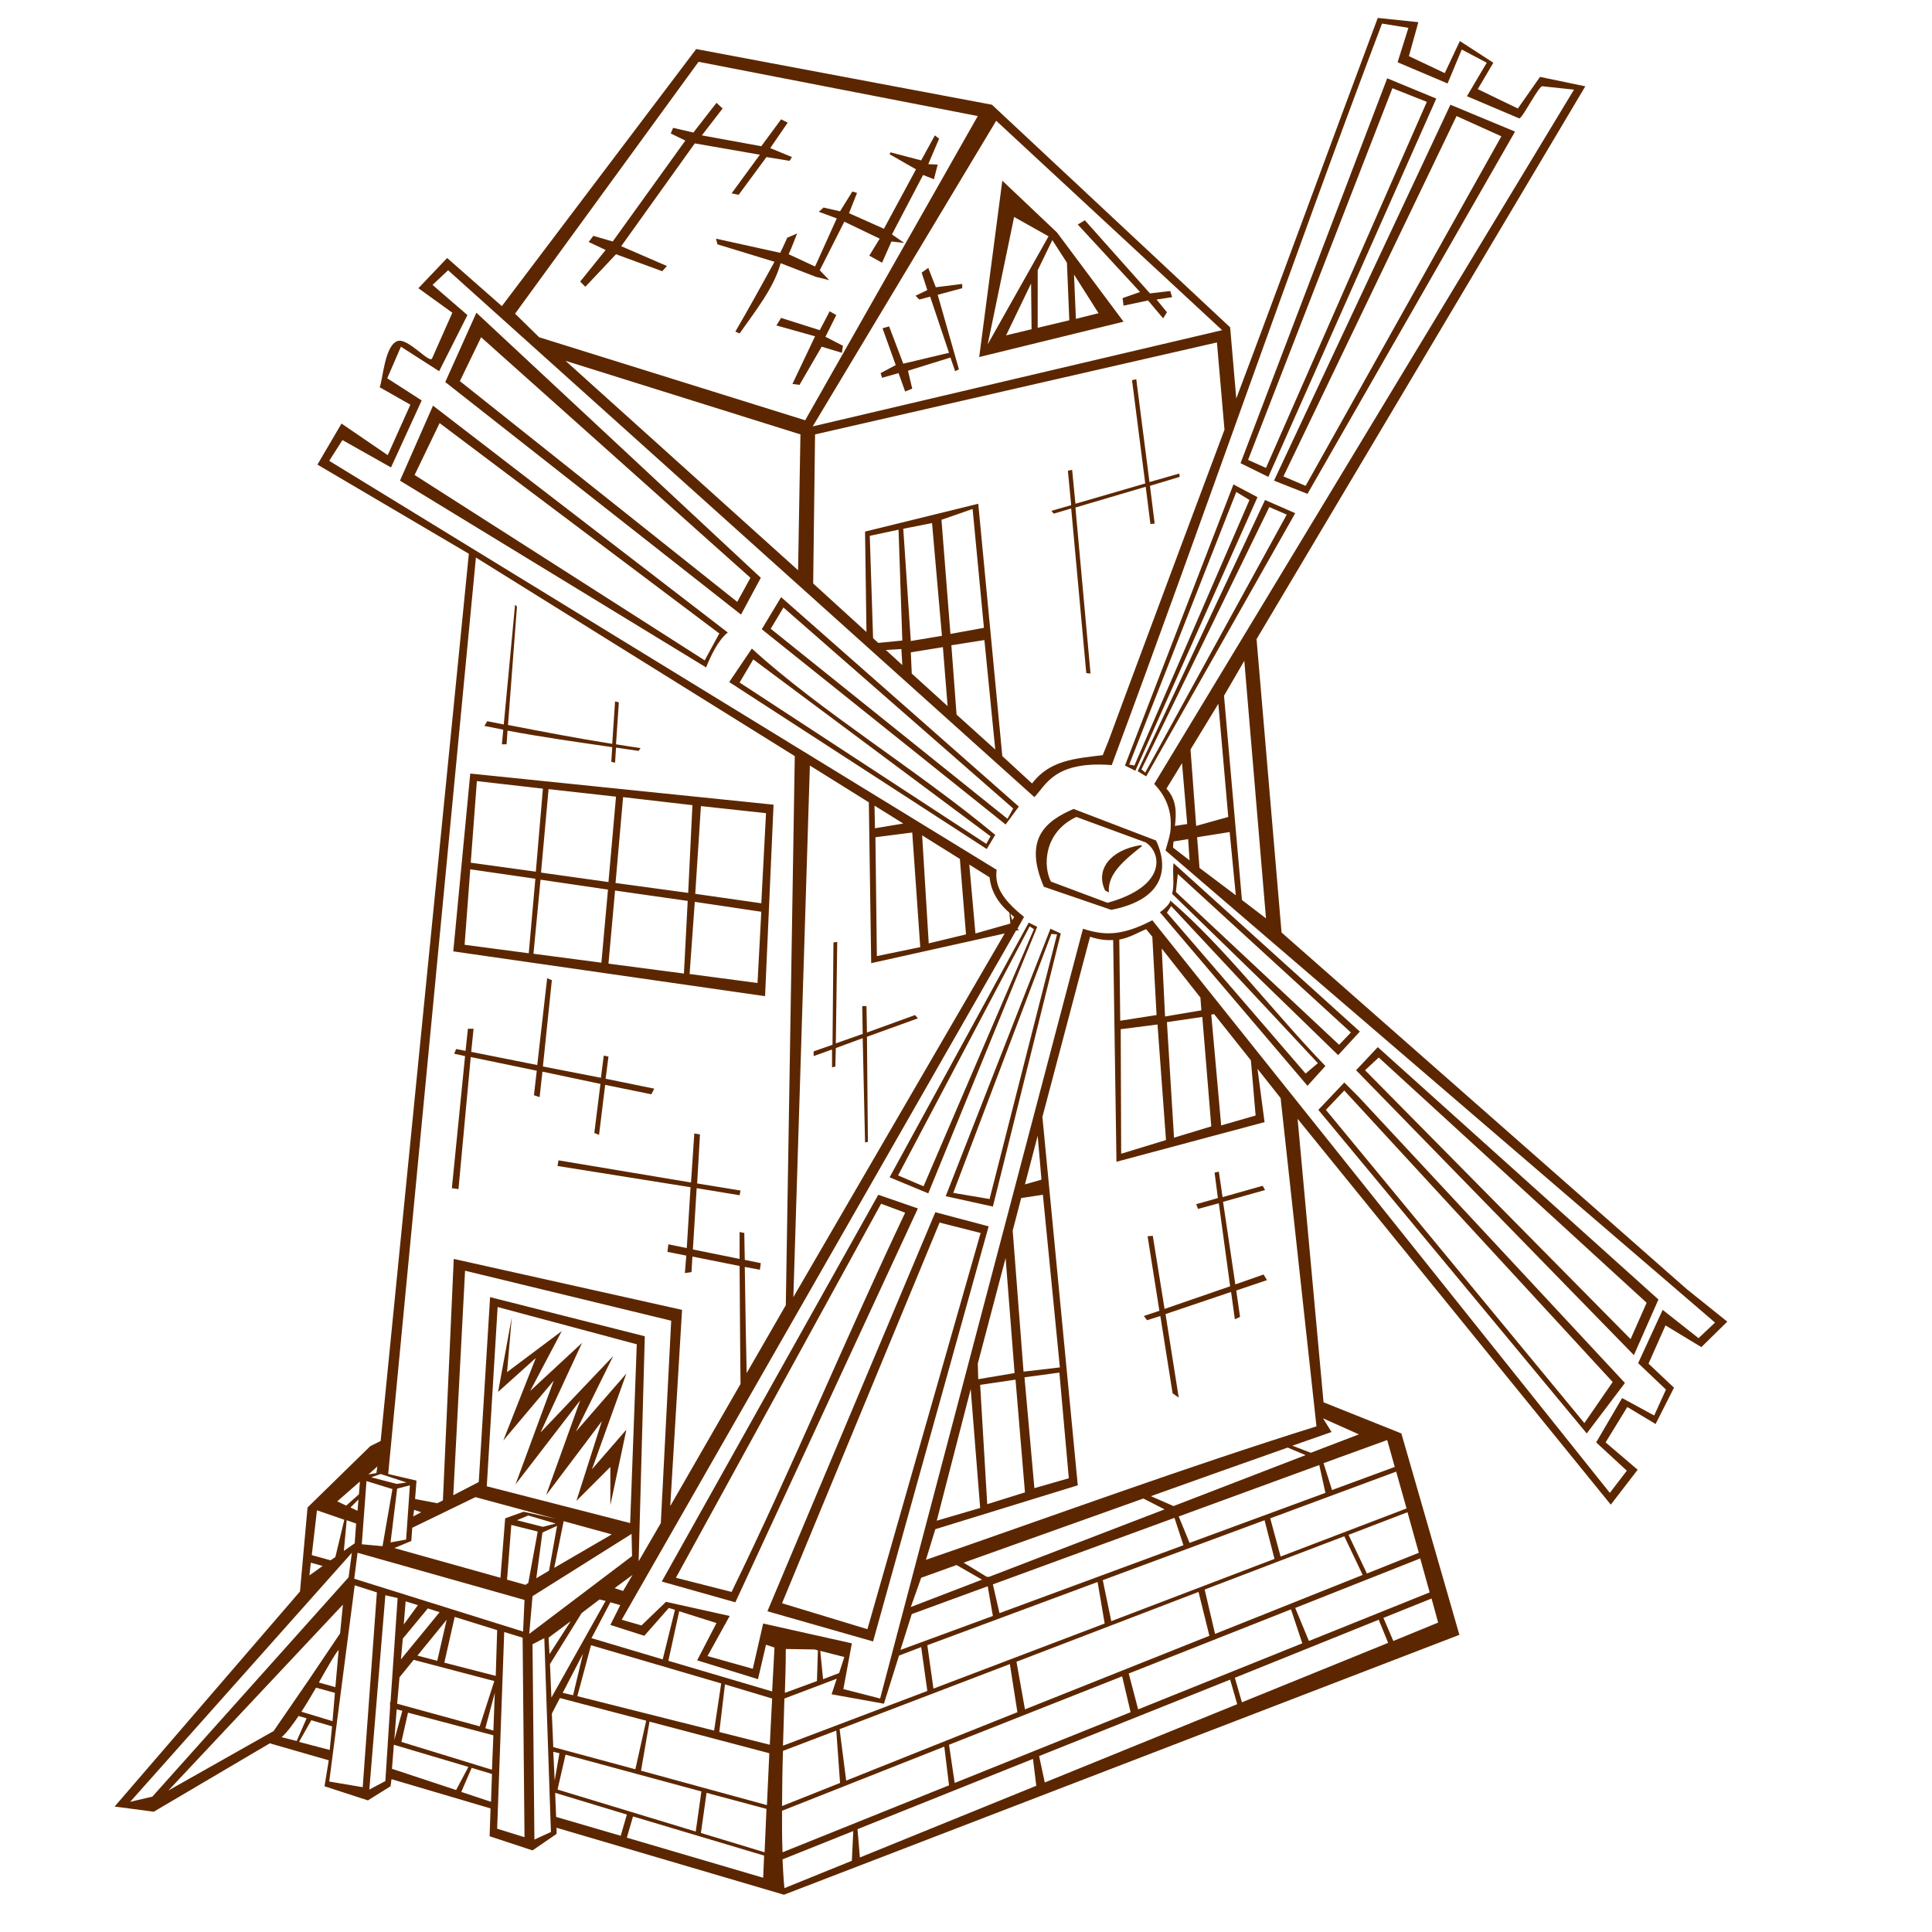
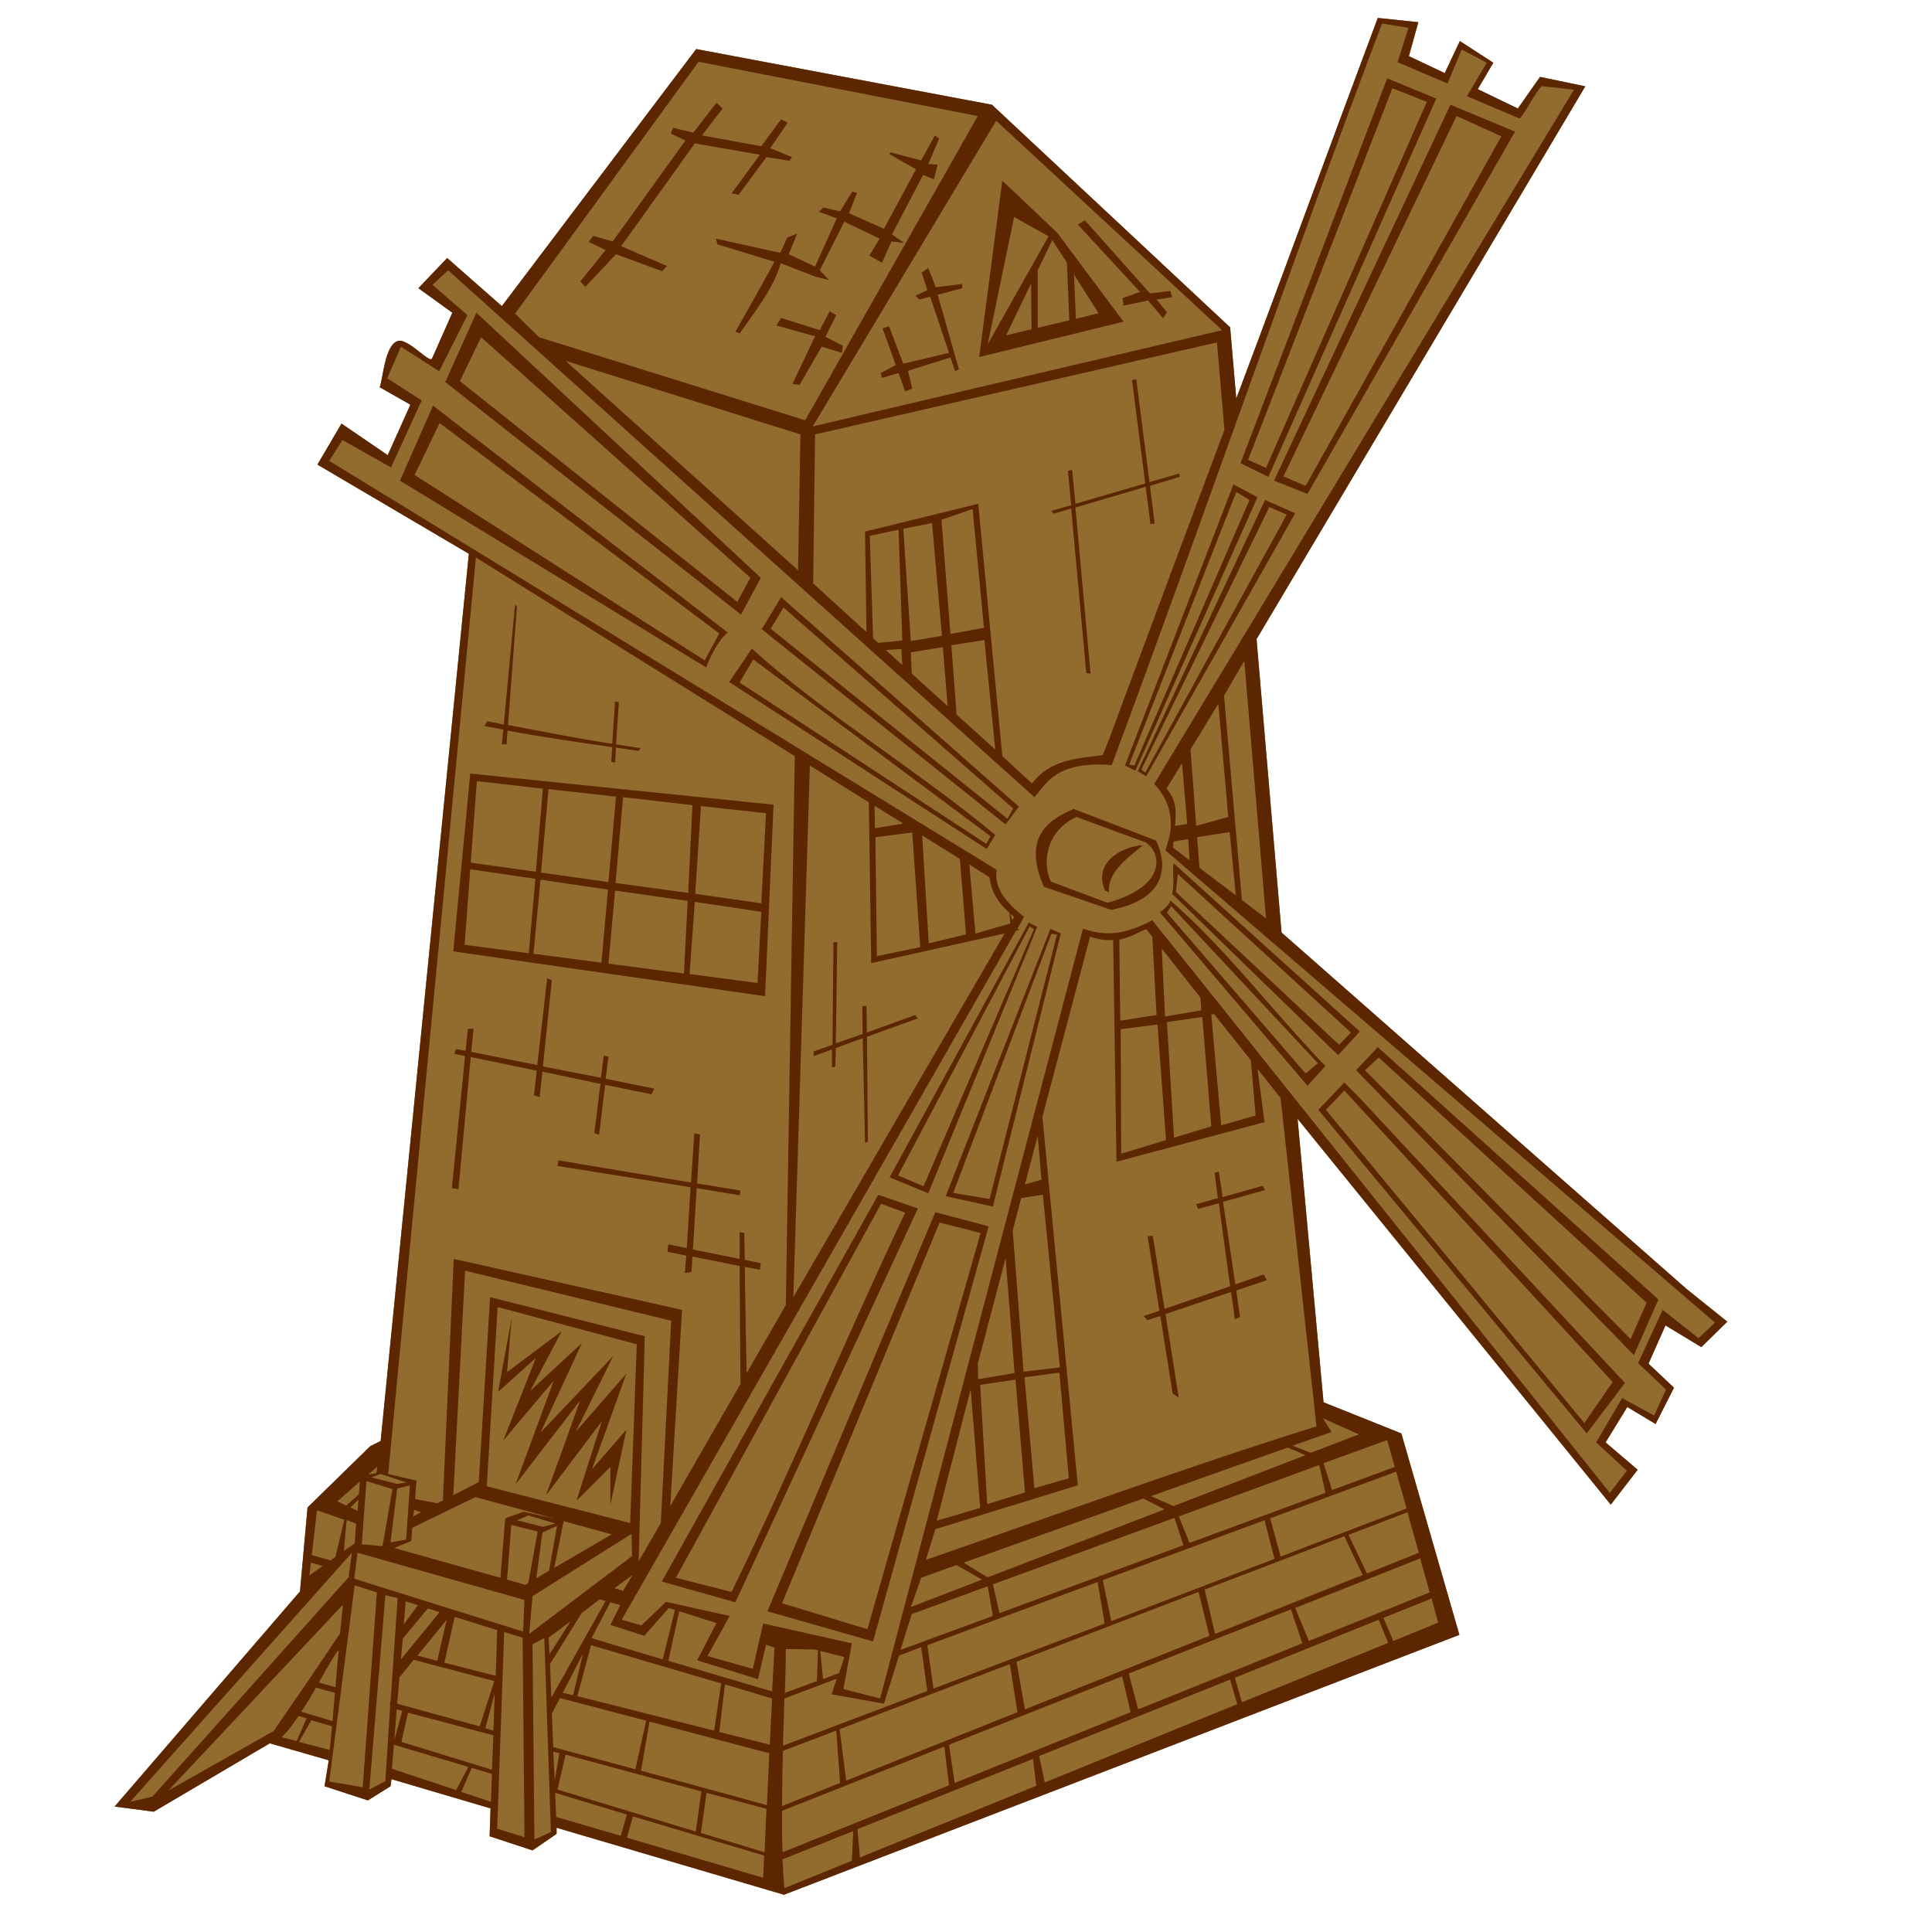
<svg xmlns="http://www.w3.org/2000/svg" xmlns:xlink="http://www.w3.org/1999/xlink" width="128" height="128" id="svg2" version="1.0">
  <defs id="defs4">
    <linearGradient id="linearGradient2338">
      <stop style="stop-color:#b1b1b1;stop-opacity:1;" offset="0" id="stop2340" />
      <stop style="stop-color:#e4e4e4;stop-opacity:1;" offset="1" id="stop2342" />
    </linearGradient>
    <linearGradient id="linearGradient2320">
      <stop style="stop-color:#6a3c1d;stop-opacity:1;" offset="0" id="stop2322" />
      <stop style="stop-color:#8f5127;stop-opacity:1;" offset="1" id="stop2324" />
    </linearGradient>
    <linearGradient id="linearGradient3049">
      <stop style="stop-color:#cfc7a9;stop-opacity:1;" offset="0" id="stop3051" />
      <stop style="stop-color:#eeebe0;stop-opacity:1;" offset="1" id="stop3053" />
    </linearGradient>
    <linearGradient id="linearGradient3332">
      <stop id="stop3334" offset="0" style="stop-color:#bb8f56;stop-opacity:1;" />
      <stop id="stop3336" offset="1" style="stop-color:#d1af63;stop-opacity:1;" />
    </linearGradient>
    <linearGradient xlink:href="#linearGradient2338" id="linearGradient3114" x1="59.382" y1="119.928" x2="85.801" y2="97.3" gradientUnits="userSpaceOnUse" />
    <linearGradient xlink:href="#linearGradient2338" id="linearGradient3118" x1="26.297" y1="103.721" x2="47.762" y2="121.946" gradientUnits="userSpaceOnUse" />
    <linearGradient xlink:href="#linearGradient2320" id="linearGradient3123" x1="35.805" y1="43.935" x2="51.546" y2="88.389" gradientUnits="userSpaceOnUse" />
    <linearGradient xlink:href="#linearGradient2320" id="linearGradient3129" x1="16.649" y1="110.616" x2="17.124" y2="111.092" gradientUnits="userSpaceOnUse" />
    <linearGradient xlink:href="#linearGradient2320" id="linearGradient3133" x1="14.746" y1="115.243" x2="21.405" y2="109.232" gradientUnits="userSpaceOnUse" />
    <linearGradient xlink:href="#linearGradient2320" id="linearGradient3139" x1="23.568" y1="107.632" x2="24.476" y2="107.676" gradientUnits="userSpaceOnUse" />
    <linearGradient xlink:href="#linearGradient2320" id="linearGradient3143" x1="25.211" y1="109.362" x2="26.205" y2="109.405" gradientUnits="userSpaceOnUse" />
    <linearGradient xlink:href="#linearGradient2320" id="linearGradient3147" x1="33.47" y1="111.784" x2="34.292" y2="111.827" gradientUnits="userSpaceOnUse" />
    <linearGradient xlink:href="#linearGradient2320" id="linearGradient3153" x1="35.546" y1="112.908" x2="35.805" y2="112.908" gradientUnits="userSpaceOnUse" />
    <linearGradient xlink:href="#linearGradient2320" id="linearGradient3157" x1="25.557" y1="102.054" x2="41.514" y2="102.054" gradientUnits="userSpaceOnUse" />
    <linearGradient xlink:href="#linearGradient2320" id="linearGradient3161" x1="27.286" y1="104.13" x2="26.941" y2="105.47" gradientUnits="userSpaceOnUse" />
    <linearGradient xlink:href="#linearGradient2320" id="linearGradient3165" x1="38.486" y1="105.557" x2="37.924" y2="104.649" gradientUnits="userSpaceOnUse" />
    <linearGradient xlink:href="#linearGradient2320" id="linearGradient3170" x1="27.2" y1="107.676" x2="28" y2="108.324" gradientUnits="userSpaceOnUse" />
    <linearGradient xlink:href="#linearGradient2320" id="linearGradient3174" x1="37.405" y1="108.973" x2="37.968" y2="109.427" gradientUnits="userSpaceOnUse" />
    <linearGradient id="linearGradient3098">
      <stop id="stop3100" offset="0" style="stop-color:#9e2612;stop-opacity:1;" />
      <stop id="stop3102" offset="1" style="stop-color:#bd5032;stop-opacity:1;" />
    </linearGradient>
    <linearGradient xlink:href="#linearGradient3098" id="linearGradient3290" x1="46.312" y1="11.875" x2="58.688" y2="30.438" gradientUnits="userSpaceOnUse" />
    <linearGradient xlink:href="#linearGradient2320" id="linearGradient3294" x1="43.062" y1="62.812" x2="35.062" y2="50" gradientUnits="userSpaceOnUse" />
    <linearGradient xlink:href="#linearGradient2320" id="linearGradient3298" x1="37.919" y1="93.794" x2="32.969" y2="86.281" gradientUnits="userSpaceOnUse" />
    <linearGradient xlink:href="#linearGradient2320" id="linearGradient3915" x1="65.875" y1="91.375" x2="81.241" y2="48.389" gradientUnits="userSpaceOnUse" />
    <linearGradient xlink:href="#linearGradient2320" id="linearGradient3919" x1="68.324" y1="81.643" x2="63.914" y2="98.768" gradientUnits="userSpaceOnUse" />
    <linearGradient xlink:href="#linearGradient2320" id="linearGradient3923" x1="80.605" y1="52.497" x2="77.232" y2="73.168" gradientUnits="userSpaceOnUse" />
    <linearGradient xlink:href="#linearGradient2320" id="linearGradient3927" x1="63.395" y1="43.589" x2="60.454" y2="61.319" gradientUnits="userSpaceOnUse" />
    <linearGradient xlink:href="#linearGradient3098" id="linearGradient3931" x1="60.849" y1="24.342" x2="72.53" y2="14.679" gradientUnits="userSpaceOnUse" />
    <linearGradient xlink:href="#linearGradient3098" id="linearGradient3935" x1="67.454" y1="17.126" x2="68.677" y2="18.074" gradientUnits="userSpaceOnUse" />
    <linearGradient xlink:href="#linearGradient2320" id="linearGradient3939" x1="68.31" y1="20.917" x2="73.937" y2="15.597" gradientUnits="userSpaceOnUse" />
    <linearGradient xlink:href="#linearGradient3332" id="linearGradient3947" x1="54.381" y1="100.384" x2="102.465" y2="10.612" gradientUnits="userSpaceOnUse" />
    <linearGradient xlink:href="#linearGradient3049" id="linearGradient3958" x1="43.75" y1="41.094" x2="46.875" y2="35.781" gradientUnits="userSpaceOnUse" />
    <linearGradient xlink:href="#linearGradient2320" id="linearGradient3962" x1="72.188" y1="55.375" x2="71.438" y2="57.562" gradientUnits="userSpaceOnUse" />
    <linearGradient xlink:href="#linearGradient3049" id="linearGradient3985" x1="58.307" y1="81.898" x2="63.37" y2="84.828" gradientUnits="userSpaceOnUse" />
    <linearGradient xlink:href="#linearGradient3049" id="linearGradient3996" x1="89.433" y1="74.596" x2="92.47" y2="72.145" gradientUnits="userSpaceOnUse" />
    <linearGradient xlink:href="#linearGradient3049" id="linearGradient4007" x1="83.73" y1="28.601" x2="87.359" y2="30.626" gradientUnits="userSpaceOnUse" />
    <linearGradient xlink:href="#linearGradient2320" id="linearGradient4011" x1="29.5" y1="89.625" x2="40.75" y2="101.625" gradientUnits="userSpaceOnUse" />
-     <filter id="filter4106">
-       <feGaussianBlur stdDeviation="1.563" id="feGaussianBlur4108" />
-     </filter>
  </defs>
+   <path d="m 91.281,1.188 c -2.983,7.965 -6.377,17.259 -9.375,25.219 L 81.5,21.688 65.719,6.938 46.125,3.25 33.25,20.281 l -3.625,-3.188 -1.906,2 2.25,1.625 L 28.625,23.75 c -0.17,0.357 -1.599,-1.38 -2.281,-1.156 -0.857,0.281 -0.974,2.532 -1.188,3.062 l 2.031,1.156 -1.5,3.344 -3.062,-2.094 -1.594,2.719 10.031,5.906 -5.844,58.781 -0.688,0.344 -4.156,4.062 -0.5,5.562 -12.281,14.25 2.594,0.344 7.688,-4.531 3.906,1.125 -0.281,1.719 2.875,0.938 1.5,-0.938 0.062,-0.469 6.562,1.938 -0.062,1.844 2.844,0.938 L 36.875,121.5 v -0.406 l 15.062,4.438 44.75,-17.219 -3.844,-13.344 -5.156,-2.062 -1.719,-18.781 20.75,25.562 1.781,-2.312 -2.125,-1.812 1.438,-2.344 1.875,1.125 1.219,-2.406 -1.688,-1.594 1.125,-2.531 2.375,1.438 1.719,-1.688 -2.688,-2.156 -26.844,-23.625 -1.656,-19.438 21.781,-36.625 -3,-0.625 -1.469,2.094 -2.656,-1.281 1.031,-1.75 -2.219,-1.438 -1,2.125 -2.375,-1.125 0.625,-2.25 z" style="fill:#926b2e;fill-opacity:1" id="path2" />
  <g id="layer1">
    <path style="fill:#5c2700;fill-opacity:1;fill-rule:evenodd;stroke:none;stroke-width:1px;stroke-linecap:butt;stroke-linejoin:miter;stroke-opacity:1" d="M 91.281,1.188 C 88.298,9.153 84.905,18.446 81.906,26.406 L 81.5,21.688 L 65.719,6.938 L 46.125,3.25 L 33.25,20.281 L 29.625,17.094 L 27.719,19.094 L 29.969,20.719 L 28.625,23.75 C 28.455,24.107 27.026,22.37 26.344,22.594 C 25.486,22.875 25.37,25.126 25.156,25.656 L 27.188,26.812 L 25.688,30.156 L 22.625,28.062 L 21.031,30.781 L 31.062,36.688 L 25.219,95.469 L 24.531,95.812 L 20.375,99.875 L 19.875,105.438 L 7.594,119.688 L 10.188,120.031 L 17.875,115.5 L 21.781,116.625 L 21.5,118.344 L 24.375,119.281 L 25.875,118.344 L 25.938,117.875 L 32.5,119.812 L 32.438,121.656 L 35.281,122.594 L 36.875,121.5 L 36.875,121.094 L 51.938,125.531 L 96.688,108.312 L 92.844,94.969 L 87.688,92.906 L 85.969,74.125 L 106.719,99.688 L 108.5,97.375 L 106.375,95.562 L 107.812,93.219 L 109.688,94.344 L 110.906,91.938 L 109.219,90.344 L 110.344,87.812 L 112.719,89.25 L 114.438,87.562 L 111.75,85.406 L 84.906,61.781 L 83.25,42.344 L 105.031,5.719 L 102.031,5.094 L 100.562,7.188 L 97.906,5.906 L 98.938,4.156 L 96.719,2.719 L 95.719,4.844 L 93.344,3.719 L 93.969,1.469 L 91.281,1.188 z M 91.562,1.562 L 93.312,1.844 L 92.594,4.125 L 95.906,5.531 L 96.844,3.281 L 98.5,4.156 L 97.188,6.375 L 100.656,7.844 C 100.859,7.87 102.016,5.528 102.219,5.719 L 104.281,5.938 L 76.469,51.938 C 77.119,52.617 77.626,53.537 77.562,54.781 C 77.555,55.327 77.353,55.825 77.219,56.344 L 113.625,87.625 L 112.531,88.656 L 110.156,86.781 L 108.531,90.312 L 110.375,92.062 L 109.594,93.781 L 107.469,92.625 L 105.75,95.562 L 107.781,97.438 L 106.656,98.906 L 76.344,60.969 C 74.274,62.055 73.099,61.966 71.75,61.531 L 58.312,112.531 L 55.875,111.906 L 56.438,108.875 L 50.562,107.562 L 49.875,110.562 L 46.875,109.719 L 48.344,107.062 L 44.125,106.125 L 42.5,107.688 L 41.188,107.312 L 67.312,61.656 L 67.5,61.625 L 67.5,61.594 L 67.406,61.531 L 67.844,60.75 C 66.634,59.761 65.855,58.859 66.031,57.625 L 21.812,30.531 L 22.688,29.156 L 25.906,30.969 L 27.938,26.531 L 25.656,25.062 L 26.562,22.969 L 29.094,24.594 L 30.969,20.875 L 28.656,18.875 L 29.688,17.906 L 68.531,52.812 C 69.307,52.01 69.844,50.397 73.656,50.688 C 79.56,34.848 85.568,17.369 91.562,1.562 z M 46.281,4.094 L 64.781,7.688 L 53.344,27.844 L 35.719,22.344 L 34.125,20.781 L 46.281,4.094 z M 91.906,5.188 L 82.188,30.688 L 84.031,31.594 L 95.156,6.531 L 91.906,5.188 z M 92.25,5.844 L 94.531,6.75 L 83.875,31 L 82.688,30.469 L 92.25,5.844 z M 47.469,6.812 L 45.938,8.781 L 44.594,8.469 L 44.438,8.844 L 45.406,9.312 L 40.594,16 L 39.312,15.625 L 39,16.031 L 40.125,16.562 L 38.438,18.656 L 38.781,19 L 40.812,16.844 L 43.875,17.969 L 44.188,17.625 L 41.156,16.312 L 46.031,9.5 L 50.344,10.25 L 48.469,12.812 L 48.938,12.906 L 50.781,10.406 L 52.312,10.656 L 52.469,10.406 L 51.031,9.812 L 52.188,8.125 L 51.75,7.906 L 50.438,9.688 L 46.5,8.969 L 47.875,7.188 L 47.469,6.812 z M 96.094,6.938 L 84.406,31.844 L 86.625,32.719 L 100.375,8.719 L 96.094,6.938 z M 96.5,7.688 L 99.469,9.031 L 86.5,32.188 L 85.031,31.562 L 96.5,7.688 z M 66,8 L 80.969,21.875 L 53.844,28.25 L 66,8 z M 61.938,8.969 L 61.031,10.625 L 59,10.094 L 58.938,10.219 L 60.688,11.219 L 58.562,15.156 L 56.25,14.125 L 56.781,12.781 L 56.469,12.688 L 55.656,14 L 54.562,13.75 L 54.25,14.031 L 55.438,14.469 L 54,17.656 L 52.25,16.844 C 52.397,16.559 52.719,15.679 52.812,15.469 L 52.156,15.75 C 52.054,15.98 51.878,16.381 51.688,16.75 L 47.438,15.812 L 47.531,16.188 L 51.312,17.344 C 50.517,18.796 49.555,20.539 48.719,21.969 L 49,22.094 C 50.007,20.646 51.262,19.109 51.719,17.438 L 54.062,18.344 L 54.938,18.562 L 54.312,17.906 L 55.938,14.688 L 58.281,15.812 L 57.594,16.938 L 58.438,17.406 L 59.062,16 L 59.906,16.094 L 59.094,15.531 L 61.156,11.594 L 61.875,11.875 L 62.125,10.906 L 61.5,10.875 L 62.219,9.188 L 61.938,8.969 z M 66.406,11.969 L 64.875,23.656 L 74.438,21.312 L 70.031,15.406 L 66.406,11.969 z M 67.188,14.375 L 69.469,15.656 L 65.438,22.812 L 67.188,14.375 z M 71.875,14.594 L 71.406,14.875 L 75.531,19.344 L 74.375,19.75 L 74.438,20.25 L 76.062,19.906 L 77.062,21.094 L 77.312,20.688 L 76.625,19.844 L 77.656,19.688 L 77.531,19.281 L 76.188,19.438 L 71.875,14.594 z M 69.719,15.906 L 70.688,17.406 L 70.688,17.438 L 70.844,21.219 L 68.75,21.719 L 68.75,17.906 L 69.719,15.906 z M 61.5,17.75 L 61.062,18.062 L 61.438,19.219 L 60.656,19.594 L 60.906,19.844 L 61.625,19.656 L 62.875,23.375 L 59.844,24.094 L 58.906,21.625 L 58.469,21.75 L 59.344,24.188 L 58.344,24.719 L 58.438,25.031 L 59.531,24.719 L 59.969,25.938 L 60.438,25.75 L 60.156,24.562 L 62.969,23.688 L 63.281,24.594 L 63.531,24.469 L 62.125,19.531 L 63.75,19.094 L 63.75,18.812 L 62,19.031 L 61.5,17.75 z M 71.156,18.188 L 72.781,20.75 L 71.281,21.125 L 71.156,18.188 z M 68.312,18.781 L 68.344,21.812 L 66.656,22.219 L 68.312,18.781 z M 54.969,20.625 L 54.312,21.875 L 51.75,21.062 L 51.438,21.562 L 54,22.281 L 52.5,25.438 L 52.969,25.5 L 54.438,22.969 L 55.781,23.375 L 55.844,22.906 L 54.688,22.312 L 55.406,20.875 L 54.969,20.625 z M 31.562,20.719 L 29.5,25.312 L 49.094,40.719 L 50.406,38.281 L 31.562,20.719 z M 31.875,22.344 L 49.719,38.281 L 48.844,39.875 L 30.469,25.25 L 31.875,22.344 z M 80.625,22.688 L 81.125,28.469 C 79.116,33.82 77.119,39.197 75.594,43.281 C 74.745,45.552 74.035,47.477 73.531,48.844 C 73.346,49.348 73.189,49.684 73.062,50.031 C 71.2,50.255 69.539,50.372 68.375,51.906 L 66.406,50.094 L 64.812,33.375 L 57.312,35.219 L 57.406,41.875 L 53.875,38.656 L 54,28.781 L 80.625,22.688 z M 37.469,23.906 L 53.031,28.781 L 52.875,37.781 L 37.469,23.906 z M 75.281,25.125 L 75,25.188 L 75.875,32.031 L 71.25,33.375 L 71.031,31.125 L 70.75,31.188 L 70.969,33.469 L 69.656,33.844 L 69.812,34.031 L 70.969,33.688 L 71.969,44.594 L 72.25,44.625 L 71.25,33.625 L 75.906,32.25 L 76.219,34.719 L 76.5,34.688 L 76.188,32.188 L 78.156,31.594 L 78.125,31.375 L 76.156,31.938 L 75.281,25.125 z M 28.688,26.875 L 26.5,31.844 L 46.781,44.219 C 47.106,43.422 47.582,42.405 48.219,41.906 L 28.688,26.875 z M 29.125,28.031 L 47.656,41.969 L 46.688,43.75 L 27.469,31.469 L 29.125,28.031 z M 81.719,32.094 L 74.531,50.719 L 75.219,51.062 L 83.312,32.938 L 81.719,32.094 z M 81.906,32.594 L 82.781,33.125 L 75.156,50.719 L 74.812,50.656 L 81.906,32.594 z M 83.812,33.125 L 75.375,51.094 L 75.938,51.438 L 85.812,34 L 83.812,33.125 z M 84.094,33.594 L 85.25,34.094 L 75.875,51.188 L 75.625,50.969 L 84.094,33.594 z M 64.438,33.719 L 65.188,41.594 L 62.969,42 L 62.375,34.438 L 64.438,33.719 z M 61.75,34.656 L 62.406,42.125 L 60.344,42.469 L 59.844,35.031 L 61.75,34.656 z M 59.531,35.094 L 59.781,42.438 L 58.188,42.594 L 57.844,42.281 L 57.625,35.5 L 59.531,35.094 z M 31.531,36.938 L 52.656,50.094 L 52.062,86.469 L 49.469,90.969 C 49.437,89.648 49.381,86.786 49.344,83.938 L 50.344,84.125 L 50.406,83.688 L 49.344,83.469 C 49.337,82.907 49.312,82.107 49.312,81.688 L 49,81.625 C 49,82.128 48.997,82.701 49,83.406 L 45.906,82.781 L 46.156,78.719 L 49,79.188 L 49.062,78.875 L 46.188,78.406 L 46.375,75.156 L 46,75.094 L 45.781,78.344 L 37,76.875 L 36.938,77.25 L 45.75,78.656 L 45.5,82.688 L 44.281,82.438 L 44.219,82.938 L 45.469,83.188 L 45.375,84.344 L 45.812,84.281 L 45.875,83.25 L 49,83.875 C 49.015,87.117 49.058,91.119 49.062,91.688 L 44.406,99.781 L 45.188,86.781 L 30.062,83.406 L 29.344,99.406 L 28.969,99.594 L 27.5,99.312 L 27.594,98.094 L 25.719,97.656 L 31.531,36.938 z M 51.75,39.562 L 50.469,41.688 L 66.625,54.625 L 67.5,53.438 L 51.75,39.562 z M 34.125,40.062 L 33.375,48 C 33.012,47.93 32.641,47.85 32.281,47.781 L 32.094,48.094 C 32.511,48.182 32.925,48.263 33.344,48.344 L 33.25,49.312 L 33.562,49.312 L 33.625,48.406 C 35.923,48.839 38.246,49.166 40.562,49.5 L 40.5,50.469 L 40.75,50.531 L 40.812,49.531 C 41.312,49.603 41.813,49.676 42.312,49.75 L 42.438,49.562 C 41.898,49.491 41.357,49.396 40.812,49.312 L 41,46.531 L 40.75,46.469 L 40.562,49.281 C 38.259,48.922 35.939,48.47 33.656,48.031 L 34.25,40.188 L 34.125,40.062 z M 51.906,40.25 L 67.125,53.562 L 66.75,54.25 L 51.062,41.656 L 51.906,40.25 z M 65.219,42.406 L 65.938,49.656 L 63.375,47.344 L 63.031,42.75 L 65.219,42.406 z M 62.469,42.875 L 62.781,46.781 L 60.406,44.625 L 60.344,43.219 L 62.469,42.875 z M 49.812,42.969 L 48.312,45.188 L 65.375,56.25 L 65.938,55.312 C 60.765,51.008 54.353,47.122 49.812,42.969 z M 59.719,43 L 59.781,44.062 L 58.688,43.062 L 59.719,43 z M 49.906,43.688 L 65.625,55.406 L 65.344,55.906 L 49,45.219 L 49.906,43.688 z M 82.438,43.781 L 83.875,60.844 L 82.281,59.625 L 81.094,46.094 L 82.438,43.781 z M 80.719,46.625 L 81.375,54.125 L 79.25,54.719 L 78.875,49.656 L 80.719,46.625 z M 78.312,50.562 L 78.656,54.594 L 77.844,54.719 C 77.942,53.869 77.966,52.99 77.281,52.25 L 78.312,50.562 z M 53.656,50.719 L 57.562,53.156 L 57.719,63.812 L 66.562,61.844 L 52.562,85.938 L 53.656,50.719 z M 31.156,51.25 L 30.031,63.031 L 50.688,66 L 51.25,53.312 L 31.156,51.25 z M 31.594,51.75 L 35.969,52.25 L 35.5,57.75 L 31.188,57.156 L 31.594,51.75 z M 36.344,52.281 L 40.812,52.781 L 40.312,58.438 L 35.844,57.812 L 36.344,52.281 z M 41.281,52.812 L 45.875,53.344 L 45.594,59.156 L 40.781,58.5 L 41.281,52.812 z M 57.938,53.375 L 59.844,54.562 L 57.969,54.875 L 57.938,53.375 z M 46.438,53.406 L 50.75,53.875 L 50.438,59.844 L 46.062,59.219 L 46.438,53.406 z M 71.125,53.594 C 69.303,54.387 67.783,55.55 69.156,58.75 L 73.625,60.281 C 77.38,59.538 77.346,57.279 76.594,55.688 L 71.125,53.594 z M 71.312,54.125 L 75.906,55.812 C 76.993,56.529 77.294,58.731 73.375,59.812 L 69.625,58.406 C 69.087,57.358 69.167,55.128 71.312,54.125 z M 81.469,55.125 L 81.875,59.312 L 79.469,57.5 L 79.312,55.469 L 81.469,55.125 z M 60.438,55.156 L 60.969,62.75 L 58.094,63.344 L 58,55.469 L 60.438,55.156 z M 61.094,55.344 L 63.594,56.906 L 64,61.906 L 61.531,62.5 L 61.094,55.344 z M 78.719,55.594 L 78.812,57 L 77.719,56.156 C 77.715,56.029 77.74,55.885 77.75,55.75 L 78.719,55.594 z M 75.531,56 C 73.519,56.334 72.563,57.651 73.219,59 L 73.469,59.125 C 73.354,57.881 74.53,56.957 75.688,56.031 L 75.531,56 z M 77.75,57.188 C 77.664,57.917 77.826,58.572 77.656,59.219 L 88.656,69.906 L 90.094,68.344 L 77.75,57.188 z M 64.219,57.281 L 65.562,58.125 C 65.64,58.915 66.017,59.727 66.875,60.469 L 66.938,61.188 L 64.625,61.844 L 64.219,57.281 z M 31.156,57.594 L 35.469,58.219 L 35.031,63.156 L 30.781,62.594 L 31.156,57.594 z M 78.031,57.906 L 89.5,68.406 L 88.719,69.219 L 77.906,59.094 L 78.031,57.906 z M 35.812,58.281 L 40.281,58.938 L 39.844,63.781 L 35.344,63.188 L 35.812,58.281 z M 40.75,59 L 45.562,59.688 L 45.312,64.5 L 40.312,63.844 L 40.75,59 z M 77.531,59.656 C 77.558,59.829 77.143,60.239 76.844,60.438 L 86.625,71.938 L 87.812,70.625 C 84.352,67.057 81.234,62.85 77.531,59.656 z M 46.031,59.75 L 50.438,60.406 L 50.188,65.125 L 45.688,64.531 L 46.031,59.75 z M 77.594,60.031 L 87.312,70.438 L 86.5,71.125 L 77.312,60.469 L 77.594,60.031 z M 66.938,60.531 C 67.024,60.604 67.091,60.679 67.188,60.75 L 67.062,60.969 L 66.938,60.531 z M 68.156,61.125 L 58.938,78 L 61.5,79.062 L 68.719,61.406 L 68.156,61.125 z M 68.219,61.375 L 68.5,61.562 L 61.188,78.594 L 59.5,77.875 L 68.219,61.375 z M 69.594,61.531 L 62.656,79.25 L 65.781,79.938 L 70.281,61.844 L 69.594,61.531 z M 75.938,61.562 L 76.344,62.062 L 76.625,67.25 L 74.219,67.625 L 74.156,62.25 C 74.878,62.118 75.399,61.771 75.938,61.562 z M 69.656,61.875 L 70.031,61.906 L 65.562,79.438 L 63.156,79.031 L 69.656,61.875 z M 72.219,62.062 C 72.824,62.267 73.32,62.303 73.75,62.281 L 73.969,76.969 L 83.781,74.344 L 83.312,70.812 L 84.844,72.75 L 87.219,94.5 C 78.521,97.221 69.955,100.367 61.344,103.344 L 61.969,101.312 L 71.406,98.406 L 69.062,74 L 72.219,62.062 z M 55.469,62.406 L 55.219,62.438 L 55.156,69.219 L 53.906,69.656 L 53.906,69.969 L 55.125,69.531 L 55.125,70.719 L 55.344,70.656 L 55.375,69.438 L 57.156,68.781 L 57.312,75.688 L 57.5,75.656 L 57.438,68.688 L 60.812,67.469 L 60.625,67.25 L 57.438,68.406 L 57.406,66.656 L 57.125,66.656 L 57.156,68.5 L 55.375,69.125 L 55.469,62.406 z M 76.969,62.844 L 79.531,66.094 L 79.594,66.938 L 77.188,67.344 L 76.969,62.844 z M 36.25,64.812 L 35.594,70.562 L 31.219,69.688 L 31.375,68.156 L 31,68.156 L 30.844,69.625 L 30.219,69.5 L 30.094,69.812 L 30.812,69.969 L 29.938,78.719 L 30.375,78.781 L 31.188,70.031 L 35.562,70.938 L 35.375,72.562 L 35.75,72.688 L 35.938,71 L 39.781,71.812 L 39.375,75.062 L 39.688,75.188 L 40.094,71.875 L 43.156,72.5 L 43.344,72.125 L 40.125,71.469 L 40.312,70 L 40,69.938 L 39.812,71.406 L 35.969,70.656 L 36.562,64.938 L 36.25,64.812 z M 80.438,67.188 L 82.875,70.25 L 83.188,73.906 L 80.906,74.562 L 80.25,67.219 L 80.438,67.188 z M 79.656,67.375 L 80.25,74.625 L 77.781,75.375 L 77.312,67.719 L 79.656,67.375 z M 76.688,67.875 L 77.25,75.531 L 74.281,76.438 L 74.25,68.188 L 76.688,67.875 z M 91.281,69.375 L 89.844,70.906 L 108.25,89.781 L 109.875,86.094 L 91.281,69.375 z M 91.344,70.062 L 109.094,86.312 L 108.031,88.719 L 90.438,70.906 L 91.344,70.062 z M 89.062,71.719 L 87.344,73.531 L 105.125,94.969 L 107.656,91.625 L 90,72.656 L 89.062,71.719 z M 89.062,72.25 L 106.844,91.562 L 104.969,94.281 L 87.844,73.531 L 89.062,72.25 z M 68.75,75.25 L 69,78.156 L 67.906,78.469 L 68.75,75.25 z M 80.75,77.625 L 80.469,77.688 L 80.688,79.375 L 79.25,79.781 L 79.375,80.094 L 80.75,79.719 L 81.5,85.219 L 77.156,86.719 L 76.375,81.875 L 76.031,81.906 L 76.812,86.844 L 75.781,87.188 L 76,87.469 L 76.875,87.188 L 77.688,92.312 L 78.094,92.594 L 77.219,87.062 L 81.562,85.594 L 81.812,87.406 L 82.156,87.25 L 81.906,85.5 L 83.938,84.812 L 83.719,84.438 L 81.844,85.094 L 81.031,79.625 L 83.812,78.844 L 83.656,78.562 L 81,79.312 L 80.75,77.625 z M 58.188,79.156 L 43.844,104.781 L 48.719,106.156 L 60.812,80.062 L 58.188,79.156 z M 69.094,79.156 L 70.219,90.594 L 67.812,90.875 L 67.094,81.531 L 67.656,79.375 L 69.094,79.156 z M 58.375,79.75 L 59.969,80.344 C 56.07,88.558 52.461,97.298 48.469,105.469 L 44.781,104.531 L 58.375,79.75 z M 61.969,80.312 L 50.844,106.75 L 57.844,108.75 L 65.5,81.25 L 61.969,80.312 z M 62.25,81 L 64.969,81.688 L 57.469,107.938 L 51.812,106.219 L 62.25,81 z M 66.625,83.344 L 67.219,90.969 L 64.812,91.375 L 64.781,90.344 L 66.625,83.344 z M 30.812,84.188 L 44.469,87.5 L 43.781,100.906 L 42.312,103.438 L 42.719,88.531 L 32.469,85.938 L 31.719,98.188 L 30.031,99.062 L 30.812,84.188 z M 32.969,86.594 L 42.188,89.062 L 41.75,100.906 L 32.25,98.469 L 32.969,86.594 z M 33.906,87.281 L 33,92.219 L 35.5,89.969 L 33.344,95.438 L 36.688,91.469 L 34.156,98.344 L 38.438,92.781 L 36.188,99.031 L 36.25,98.969 L 39.875,94.156 L 38.188,99.438 L 40.438,97.188 L 40.438,99.719 L 41.5,94.719 L 39.219,97.344 L 41.5,91 L 38.156,94.844 L 40.625,89.844 L 35.812,94.906 L 38.562,88.969 L 35.125,92.156 L 37.219,88.188 L 33.594,90.906 L 33.906,87.281 z M 70.188,90.938 L 70.812,97.938 L 68.531,98.594 L 67.875,91.25 L 70.188,90.938 z M 67.281,91.406 L 67.906,98.875 L 65.406,99.656 L 64.938,91.75 L 67.281,91.406 z M 64.312,92.031 L 64.938,99.906 L 62.062,100.75 L 64.312,92.031 z M 87.656,93.969 L 90.031,95.031 L 86.844,96.25 L 85.625,95.781 C 86.489,95.478 87.354,95.176 88.219,94.875 L 87.656,93.969 z M 91.906,95.406 L 92.406,97.188 L 88.25,98.719 L 87.688,96.938 L 91.906,95.406 z M 85.312,95.906 L 86.5,96.406 L 77.75,99.781 L 76.25,99.125 C 79.271,98.047 82.287,96.969 85.312,95.906 z M 87.406,97.062 L 87.812,98.906 L 78.812,102.219 L 78.094,100.469 L 87.406,97.062 z M 25,97.156 L 24.938,97.594 L 24.406,97.688 L 25,97.156 z M 92.5,97.5 L 93.188,99.938 L 84.844,103.125 L 84.156,100.594 L 92.5,97.5 z M 25.219,97.656 L 26.938,98.219 L 26.281,98.312 L 24.594,97.875 L 25.219,97.656 z M 24.281,98.125 L 26,98.656 L 25.344,102.438 L 23.969,102.312 L 24.281,98.125 z M 23.844,98.156 L 23.781,99 L 22.938,99.75 L 22.344,99.469 L 23.844,98.156 z M 27.156,98.406 L 26.906,102 L 25.875,102.188 L 26.312,98.625 L 27.156,98.406 z M 31.5,99.188 L 36.812,100.625 L 34.688,100.156 L 33.469,100.594 L 33.156,104.531 L 26.125,102.562 L 27.25,102.094 L 27.312,101.219 L 31.5,99.188 z M 75.75,99.281 L 77.156,100 L 65.531,104.469 L 65.375,104.469 L 63.844,103.531 C 67.812,102.12 71.782,100.698 75.75,99.281 z M 23.75,99.344 L 23.688,100.094 L 23.219,99.875 L 23.75,99.344 z M 27.438,100.031 L 27.906,100.188 L 27.375,100.469 L 27.438,100.031 z M 21,100.062 L 22.812,100.688 L 22.219,103.156 L 21.906,103.375 L 20.656,103.031 L 21,100.062 z M 93.25,100.188 L 94,102.875 L 90.562,104.25 L 89.344,101.688 L 93.25,100.188 z M 35,100.406 L 36.812,100.938 L 35.969,101.156 L 34.25,100.719 L 35,100.406 z M 77.812,100.562 L 78.406,102.375 L 66.219,106.875 L 65.781,104.969 L 77.812,100.562 z M 22.969,100.719 L 23.594,100.938 L 23.5,102.25 L 22.781,102.75 L 22.969,100.719 z M 83.781,100.719 L 84.438,103.281 L 73.625,107.406 L 73.062,104.688 L 83.781,100.719 z M 37.344,100.781 L 40.531,101.656 L 36.719,103.875 L 37.344,100.781 z M 33.875,101.031 L 35.625,101.469 L 35,104.875 L 34.812,105 L 33.594,104.656 L 33.875,101.031 z M 36.906,101.094 L 36.375,104.062 L 35.531,104.562 L 35.938,101.531 L 36.906,101.094 z M 41.844,101.625 L 41.875,103.094 L 35.062,108.25 L 35.281,105.75 L 41.844,101.625 z M 89.062,101.781 L 90.281,104.344 L 80.5,108.25 L 79.812,105.312 L 89.062,101.781 z M 23.312,102.875 L 23.094,104.5 L 10.094,119.031 L 8.625,119.375 L 23.312,102.875 z M 23.688,102.875 L 34.75,106 L 34.656,108.094 L 23.469,104.594 L 23.688,102.875 z M 94.094,103.25 L 94.719,105.5 L 86.719,108.719 L 85.812,106.531 L 94.094,103.25 z M 20.594,103.531 L 21.375,103.75 L 20.5,104.375 L 20.594,103.531 z M 63.375,103.688 L 65.062,104.656 L 60.344,106.469 L 61.031,104.531 C 61.813,104.254 62.593,103.965 63.375,103.688 z M 41.906,104.344 L 41.281,105.406 L 40.719,105.219 L 41.906,104.344 z M 72.719,104.812 L 73.188,107.562 L 61.844,111.875 L 61.438,109 L 72.719,104.812 z M 23.5,105.031 L 24.969,105.5 L 24.031,118.406 L 21.812,118.031 L 23.5,105.031 z M 65.438,105.094 L 65.781,107.062 L 59.656,109.312 L 60.406,106.938 L 65.438,105.094 z M 79.406,105.469 L 80.125,108.375 L 67.906,113.25 L 67.344,110.094 L 79.406,105.469 z M 25.531,105.688 L 26.344,105.875 L 25.875,112.75 L 25.844,112.75 L 25.844,113.125 L 25.531,118 L 24.469,118.562 L 25.531,105.688 z M 94.844,105.906 L 95.281,107.5 L 92.312,108.719 L 91.656,107.188 L 94.844,105.906 z M 39.719,105.969 L 40.125,106.062 L 36.531,112.469 L 36.438,110.25 L 38.531,106.875 L 39.719,105.969 z M 26.875,106.094 L 27.688,106.344 L 26.75,107.625 L 26.875,106.094 z M 40.438,106.156 L 41.094,106.344 L 40.438,107.656 L 42.688,108.375 L 44.312,106.531 L 44.719,106.656 L 43.906,109.938 L 39.188,108.531 L 40.438,106.156 z M 22.719,106.312 L 22.531,108.219 L 20.469,111.281 L 18.125,114.688 L 11.156,118.625 L 22.719,106.312 z M 28.344,106.562 L 29.125,106.812 L 26.562,109.938 L 26.688,108.562 L 28.344,106.562 z M 85.531,106.625 L 86.281,108.875 L 75.406,113.25 L 74.781,110.875 L 85.531,106.625 z M 45,106.75 L 47.469,107.531 L 46.188,110 L 50.219,111.25 L 50.75,108.969 L 51.312,109.156 L 51.156,112.062 L 44.281,110.031 L 45,106.75 z M 30.125,107.125 L 32.938,108 L 32.844,111.031 L 29.438,110.156 L 30.125,107.125 z M 29.594,107.312 L 28.969,110.031 L 27.656,109.688 L 29.594,107.312 z M 91.344,107.312 L 91.969,108.844 L 82.281,112.781 L 81.812,111.156 L 91.344,107.312 z M 37.812,107.406 L 36.406,109.594 L 36.344,108.5 L 37.812,107.406 z M 33.406,108.125 L 34.625,108.5 L 34.75,121.719 L 32.938,121.156 L 33.406,108.125 z M 36.062,108.531 L 36.5,121.375 L 35.406,121.875 L 35.281,108.938 L 36.062,108.531 z M 39.156,109 L 47.781,111.531 L 47.312,114.656 L 38.25,112.375 L 39.156,109 z M 61.031,109.125 L 61.438,112.031 L 51.875,115.656 C 51.914,114.594 51.935,113.558 51.969,112.531 L 55.438,111.219 L 55.094,112.25 L 58.562,112.875 L 59.562,109.688 L 61.031,109.125 z M 52.062,109.25 L 53.969,109.281 L 54.188,109.344 L 54.125,111.375 L 52,112.156 C 52.031,111.169 52.062,110.175 52.062,109.25 z M 22.438,109.312 L 22.219,111.781 L 21.125,111.469 C 21.727,110.407 22.25,109.479 22.438,109.312 z M 54.344,109.375 L 55.938,109.781 L 55.594,110.844 L 54.531,111.25 L 54.344,109.375 z M 38.625,109.562 L 37.969,112.312 L 37.281,112.156 L 38.625,109.562 z M 27.406,109.969 L 32.75,111.375 L 31.781,114.375 L 26.312,112.875 L 26.469,111.125 L 27.406,109.969 z M 66.906,110.25 L 67.406,113.438 L 56.062,117.969 L 55.625,114.562 L 66.906,110.25 z M 74.344,111.062 L 74.906,113.438 L 63.25,118.125 L 62.875,115.594 L 74.344,111.062 z M 81.5,111.281 L 81.969,112.906 L 69.219,118.094 L 68.844,116.344 L 81.5,111.281 z M 48.031,111.594 L 51.156,112.531 L 51,115.594 L 47.656,114.75 L 48.031,111.594 z M 20.938,111.812 L 22.188,112.156 L 22.031,114.031 L 19.969,113.406 C 20.304,112.891 20.629,112.349 20.938,111.812 z M 32.781,112.156 L 32.688,114.656 L 32.156,114.5 L 32.781,112.156 z M 37.094,112.5 L 42.812,114 L 42.094,117.219 L 36.656,115.75 L 36.562,113.531 L 37.094,112.5 z M 26.281,113.25 L 26.656,113.344 L 26.125,115.281 L 26.281,113.25 z M 27.031,113.469 L 32.688,114.969 L 32.594,117.25 L 26.594,115.406 L 27.031,113.469 z M 19.781,113.688 L 20.312,113.844 L 19.656,115.344 L 18.656,115.094 C 19.014,114.778 19.389,114.267 19.781,113.688 z M 20.625,113.969 L 22,114.375 L 21.844,115.938 L 19.812,115.406 L 20.625,113.969 z M 43.031,114.062 L 50.969,116.156 L 50.812,119.594 L 42.469,117.312 L 43.031,114.062 z M 55.406,114.656 L 55.656,118.125 L 51.812,119.656 C 51.823,118.436 51.832,117.215 51.875,116 L 55.406,114.656 z M 26.094,115.594 L 31.031,117.062 L 30.219,118.594 L 25.969,117.188 L 26.094,115.594 z M 62.562,115.719 L 62.875,118.281 L 51.844,122.719 C 51.81,121.816 51.808,120.891 51.812,119.969 L 62.562,115.719 z M 36.656,116.062 L 37.062,116.156 L 36.75,117.969 L 36.656,116.062 z M 37.469,116.25 L 46.469,118.688 L 46.094,121.344 L 36.938,118.562 L 37.469,116.25 z M 68.438,116.531 L 68.656,118.312 L 56.969,123.062 L 56.812,121.188 L 68.438,116.531 z M 31.25,117.125 L 32.594,117.531 L 32.531,119.375 L 30.562,118.719 L 31.25,117.125 z M 36.781,118.781 L 41.531,120.219 L 41.125,121.625 L 36.844,120.375 L 36.781,118.781 z M 46.812,118.781 L 50.781,119.844 L 50.656,122.719 L 46.438,121.438 L 46.812,118.781 z M 41.938,120.344 L 50.625,122.938 L 50.562,124.406 L 41.531,121.75 L 41.938,120.344 z M 56.531,121.312 L 56.438,123.281 L 51.969,125.094 C 51.909,124.466 51.874,123.836 51.844,123.188 L 56.531,121.312 z" id="path2310" />
  </g>
</svg>
